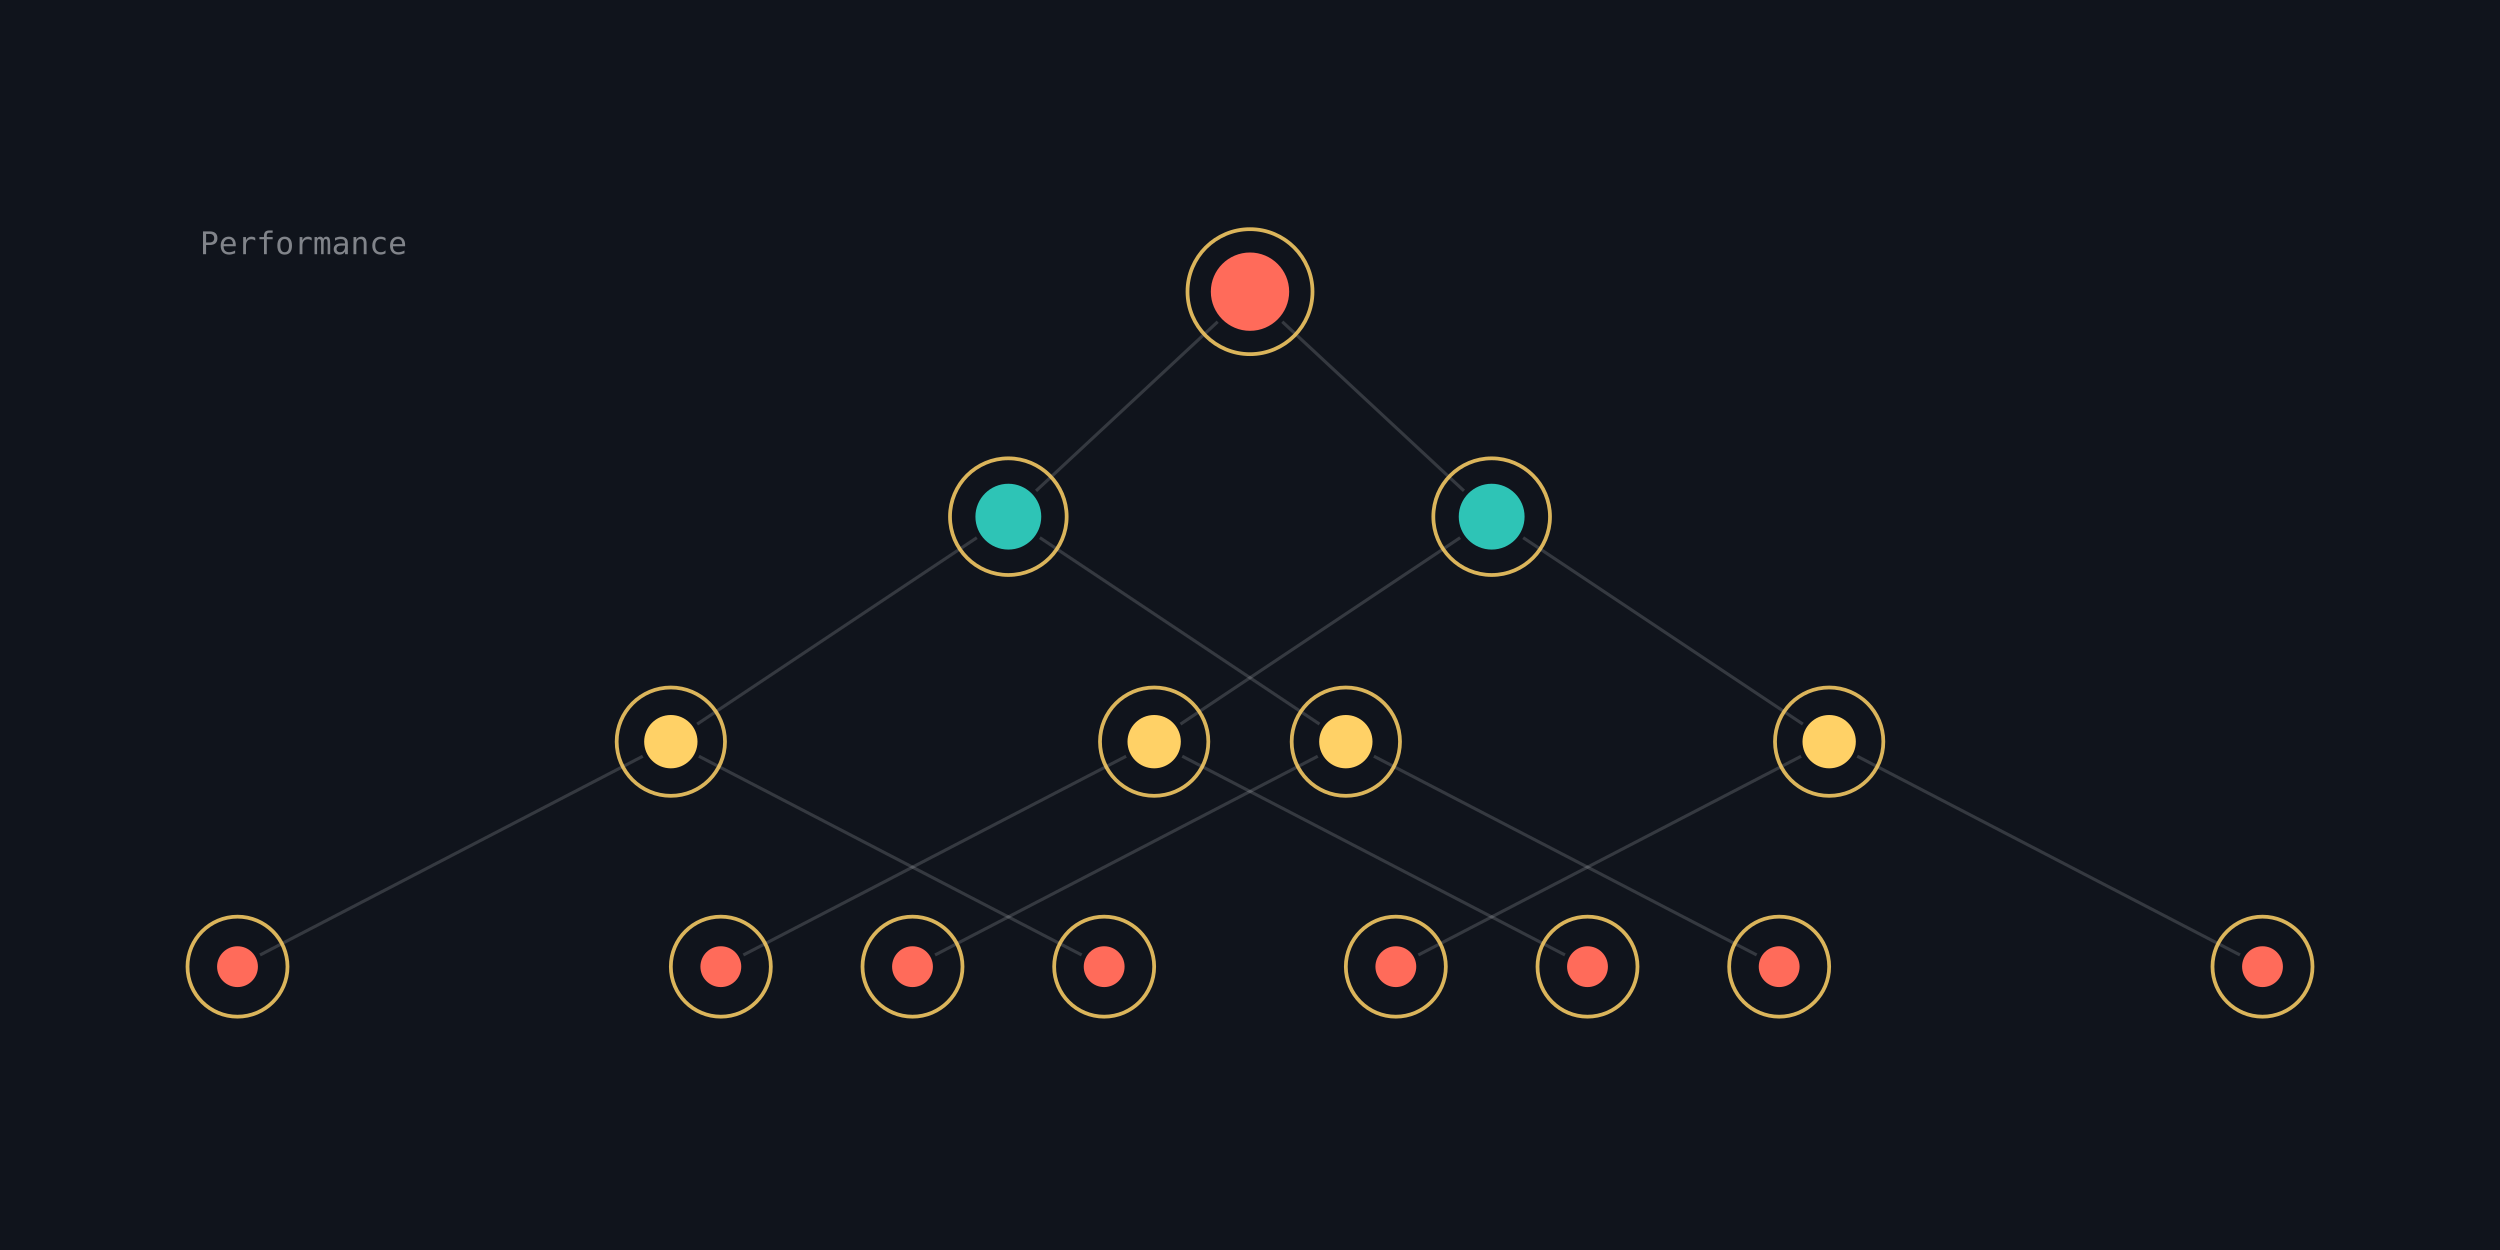
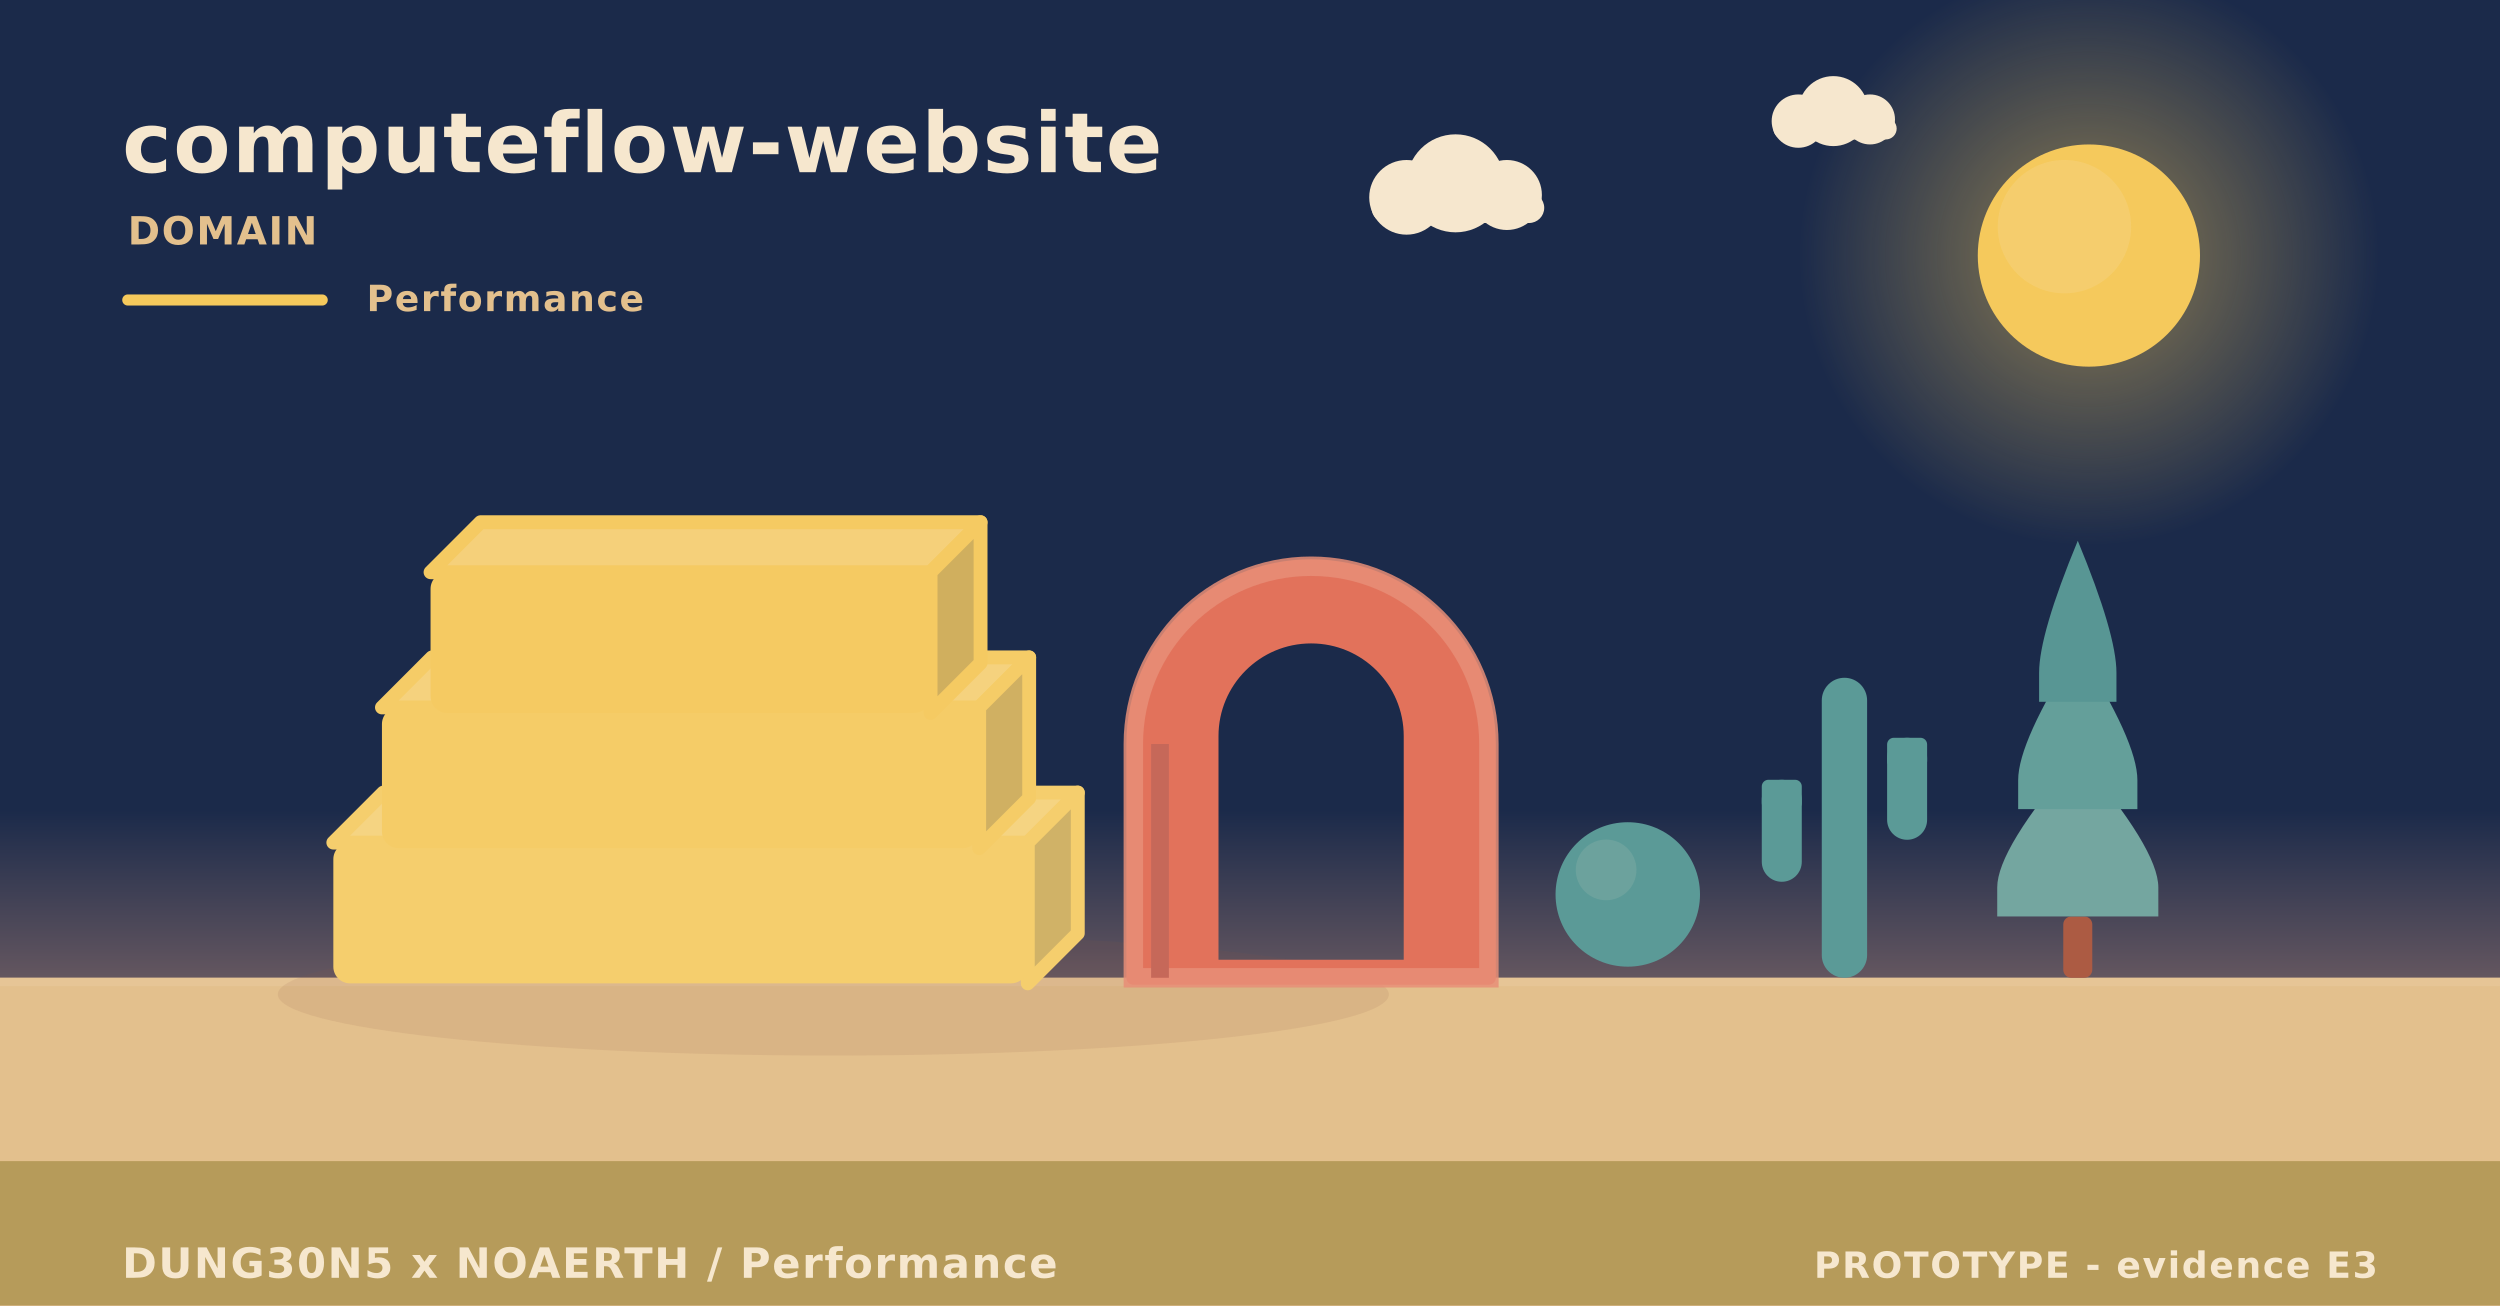
- <svg xmlns="http://www.w3.org/2000/svg" viewBox="0 0 1200 600" width="1200" height="600" role="img" aria-label="computeflow-website domain model">
-   <rect width="1200" height="600" fill="#10141c" />
-   <defs>
-     <linearGradient id="gd" x1="0" y1="0" x2="1" y2="1">
-       <stop offset="0%" stop-color="#ff6b5a" />
-       <stop offset="100%" stop-color="#2ec4b6" />
-     </linearGradient>
-   </defs>
-   <line x1="600.00" y1="140.00" x2="716.00" y2="248.00" stroke="rgba(242,245,249,0.300)" stroke-width="1.50" opacity="0.55" />
-   <line x1="600.00" y1="140.00" x2="484.00" y2="248.00" stroke="rgba(242,245,249,0.300)" stroke-width="1.50" opacity="0.55" />
-   <line x1="716.00" y1="248.00" x2="878.00" y2="356.00" stroke="rgba(242,245,249,0.300)" stroke-width="1.50" opacity="0.55" />
-   <line x1="716.00" y1="248.00" x2="554.00" y2="356.00" stroke="rgba(242,245,249,0.300)" stroke-width="1.50" opacity="0.55" />
-   <line x1="484.00" y1="248.00" x2="646.00" y2="356.00" stroke="rgba(242,245,249,0.300)" stroke-width="1.50" opacity="0.55" />
-   <line x1="484.00" y1="248.00" x2="322.00" y2="356.00" stroke="rgba(242,245,249,0.300)" stroke-width="1.50" opacity="0.55" />
-   <line x1="878.00" y1="356.00" x2="1086.00" y2="464.00" stroke="rgba(242,245,249,0.300)" stroke-width="1.50" opacity="0.55" />
-   <line x1="878.00" y1="356.00" x2="670.00" y2="464.00" stroke="rgba(242,245,249,0.300)" stroke-width="1.50" opacity="0.55" />
-   <line x1="554.00" y1="356.00" x2="762.00" y2="464.00" stroke="rgba(242,245,249,0.300)" stroke-width="1.50" opacity="0.55" />
-   <line x1="554.00" y1="356.00" x2="346.00" y2="464.00" stroke="rgba(242,245,249,0.300)" stroke-width="1.50" opacity="0.55" />
-   <line x1="646.00" y1="356.00" x2="854.00" y2="464.00" stroke="rgba(242,245,249,0.300)" stroke-width="1.50" opacity="0.55" />
-   <line x1="646.00" y1="356.00" x2="438.00" y2="464.00" stroke="rgba(242,245,249,0.300)" stroke-width="1.50" opacity="0.55" />
-   <line x1="322.00" y1="356.00" x2="530.00" y2="464.00" stroke="rgba(242,245,249,0.300)" stroke-width="1.50" opacity="0.55" />
-   <line x1="322.00" y1="356.00" x2="114.00" y2="464.00" stroke="rgba(242,245,249,0.300)" stroke-width="1.50" opacity="0.55" />
-   <circle cx="600.00" cy="140.00" r="20.00" fill="#ff6b5a" opacity="1.00" stroke="#10141c" stroke-width="2.40" />
+ <svg xmlns="http://www.w3.org/2000/svg" width="900" height="470" viewBox="0 0 900 470" role="img" aria-label="computeflow-website - the problem it addresses">
+   <linearGradient id="skym" x1="0" y1="0" x2="0" y2="1">
+     <stop offset="0" stop-color="#1b2a4a" />
+     <stop offset="0.62" stop-color="#1b2a4a" />
+     <stop offset="1" stop-color="#f3ad8a" />
+   </linearGradient>
+   <rect width="900" height="470" fill="url(#skym)" />
+   <radialGradient id="sunm">
+     <stop offset="0.35" stop-color="#f5c95c" stop-opacity="0.34" />
+     <stop offset="1" stop-color="#f5c95c" stop-opacity="0" />
+   </radialGradient>
+   <circle cx="752" cy="92" r="104" fill="url(#sunm)" />
+   <circle cx="752" cy="92" r="40" fill="#f5c95c" />
+   <circle cx="743.2" cy="81.6" r="24" fill="#f5d27e" opacity="0.5" />
  <g>
-     <circle cx="600.00" cy="140.00" r="30.00" fill="none" stroke="#ffd166" stroke-width="1.80" opacity="0.85" />
-     <animate attributeName="opacity" values="0.25;1.0;0.25" dur="9.812s" begin="0.0s" repeatCount="indefinite" />
+     <circle cx="524" cy="66" r="17.64" fill="#f6e7ce" />
+     <circle cx="506.36" cy="71.04" r="13.44" fill="#f6e7ce" />
+     <circle cx="542.48" cy="70.2" r="12.6" fill="#f6e7ce" />
+     <rect x="493.76" y="69.36" width="62.16" height="10.92" rx="5.46" fill="#f6e7ce" />
+     <animateTransform attributeName="transform" type="translate" values="0 0;24 0;0 0" dur="36s" begin="0s" repeatCount="indefinite" />
  </g>
-   <circle cx="716.00" cy="248.00" r="17.00" fill="#2ec4b6" opacity="1.00" stroke="#10141c" stroke-width="2.40" />
  <g>
-     <circle cx="716.00" cy="248.00" r="28.00" fill="none" stroke="#ffd166" stroke-width="1.80" opacity="0.85" />
-     <animate attributeName="opacity" values="0.25;1.0;0.25" dur="9.812s" begin="0.5s" repeatCount="indefinite" />
+     <circle cx="660" cy="40" r="12.6" fill="#f6e7ce" />
+     <circle cx="647.4" cy="43.6" r="9.6" fill="#f6e7ce" />
+     <circle cx="673.2" cy="43" r="9" fill="#f6e7ce" />
+     <rect x="638.4" y="42.4" width="44.4" height="7.8" rx="3.9" fill="#f6e7ce" />
+     <animateTransform attributeName="transform" type="translate" values="0 0;-18 0;0 0" dur="46s" begin="3s" repeatCount="indefinite" />
  </g>
-   <circle cx="484.00" cy="248.00" r="17.00" fill="#2ec4b6" opacity="1.00" stroke="#10141c" stroke-width="2.40" />
-   <g>
-     <circle cx="484.00" cy="248.00" r="28.00" fill="none" stroke="#ffd166" stroke-width="1.80" opacity="0.85" />
-     <animate attributeName="opacity" values="0.25;1.0;0.25" dur="9.812s" begin="0.62s" repeatCount="indefinite" />
-   </g>
-   <circle cx="878.00" cy="356.00" r="14.00" fill="#ffd166" opacity="1.00" stroke="#10141c" stroke-width="2.40" />
-   <g>
-     <circle cx="878.00" cy="356.00" r="26.00" fill="none" stroke="#ffd166" stroke-width="1.80" opacity="0.85" />
-     <animate attributeName="opacity" values="0.25;1.0;0.25" dur="9.812s" begin="1.0s" repeatCount="indefinite" />
-   </g>
-   <circle cx="554.00" cy="356.00" r="14.00" fill="#ffd166" opacity="1.00" stroke="#10141c" stroke-width="2.40" />
-   <g>
-     <circle cx="554.00" cy="356.00" r="26.00" fill="none" stroke="#ffd166" stroke-width="1.80" opacity="0.85" />
-     <animate attributeName="opacity" values="0.25;1.0;0.25" dur="9.812s" begin="1.12s" repeatCount="indefinite" />
-   </g>
-   <circle cx="646.00" cy="356.00" r="14.00" fill="#ffd166" opacity="1.00" stroke="#10141c" stroke-width="2.40" />
-   <g>
-     <circle cx="646.00" cy="356.00" r="26.00" fill="none" stroke="#ffd166" stroke-width="1.80" opacity="0.85" />
-     <animate attributeName="opacity" values="0.25;1.0;0.25" dur="9.812s" begin="1.24s" repeatCount="indefinite" />
-   </g>
-   <circle cx="322.00" cy="356.00" r="14.00" fill="#ffd166" opacity="1.00" stroke="#10141c" stroke-width="2.40" />
-   <g>
-     <circle cx="322.00" cy="356.00" r="26.00" fill="none" stroke="#ffd166" stroke-width="1.80" opacity="0.85" />
-     <animate attributeName="opacity" values="0.25;1.0;0.25" dur="9.812s" begin="1.36s" repeatCount="indefinite" />
-   </g>
-   <circle cx="1086.00" cy="464.00" r="11.00" fill="#ff6b5a" opacity="1.00" stroke="#10141c" stroke-width="2.40" />
-   <g>
-     <circle cx="1086.00" cy="464.00" r="24.00" fill="none" stroke="#ffd166" stroke-width="1.80" opacity="0.85" />
-     <animate attributeName="opacity" values="0.25;1.0;0.25" dur="9.812s" begin="1.5s" repeatCount="indefinite" />
-   </g>
-   <circle cx="670.00" cy="464.00" r="11.00" fill="#ff6b5a" opacity="1.00" stroke="#10141c" stroke-width="2.40" />
-   <g>
-     <circle cx="670.00" cy="464.00" r="24.00" fill="none" stroke="#ffd166" stroke-width="1.80" opacity="0.85" />
-     <animate attributeName="opacity" values="0.25;1.0;0.25" dur="9.812s" begin="1.62s" repeatCount="indefinite" />
-   </g>
-   <circle cx="762.00" cy="464.00" r="11.00" fill="#ff6b5a" opacity="1.00" stroke="#10141c" stroke-width="2.40" />
-   <g>
-     <circle cx="762.00" cy="464.00" r="24.00" fill="none" stroke="#ffd166" stroke-width="1.80" opacity="0.85" />
-     <animate attributeName="opacity" values="0.25;1.0;0.25" dur="9.812s" begin="1.74s" repeatCount="indefinite" />
-   </g>
-   <circle cx="346.00" cy="464.00" r="11.00" fill="#ff6b5a" opacity="1.00" stroke="#10141c" stroke-width="2.40" />
-   <g>
-     <circle cx="346.00" cy="464.00" r="24.00" fill="none" stroke="#ffd166" stroke-width="1.80" opacity="0.85" />
-     <animate attributeName="opacity" values="0.25;1.0;0.25" dur="9.812s" begin="1.86s" repeatCount="indefinite" />
-   </g>
-   <circle cx="854.00" cy="464.00" r="11.00" fill="#ff6b5a" opacity="1.00" stroke="#10141c" stroke-width="2.40" />
-   <g>
-     <circle cx="854.00" cy="464.00" r="24.00" fill="none" stroke="#ffd166" stroke-width="1.80" opacity="0.85" />
-     <animate attributeName="opacity" values="0.25;1.0;0.25" dur="9.812s" begin="1.98s" repeatCount="indefinite" />
-   </g>
-   <circle cx="438.00" cy="464.00" r="11.00" fill="#ff6b5a" opacity="1.00" stroke="#10141c" stroke-width="2.40" />
-   <g>
-     <circle cx="438.00" cy="464.00" r="24.00" fill="none" stroke="#ffd166" stroke-width="1.80" opacity="0.85" />
-     <animate attributeName="opacity" values="0.25;1.0;0.25" dur="9.812s" begin="2.1s" repeatCount="indefinite" />
-   </g>
-   <circle cx="530.00" cy="464.00" r="11.00" fill="#ff6b5a" opacity="1.00" stroke="#10141c" stroke-width="2.40" />
-   <g>
-     <circle cx="530.00" cy="464.00" r="24.00" fill="none" stroke="#ffd166" stroke-width="1.80" opacity="0.85" />
-     <animate attributeName="opacity" values="0.25;1.0;0.25" dur="9.812s" begin="2.22s" repeatCount="indefinite" />
-   </g>
-   <circle cx="114.00" cy="464.00" r="11.00" fill="#ff6b5a" opacity="1.00" stroke="#10141c" stroke-width="2.40" />
-   <g>
-     <circle cx="114.00" cy="464.00" r="24.00" fill="none" stroke="#ffd166" stroke-width="1.80" opacity="0.85" />
-     <animate attributeName="opacity" values="0.25;1.0;0.25" dur="9.812s" begin="2.34s" repeatCount="indefinite" />
-   </g>
-   <text x="96" y="122" font-family="ui-monospace,Menlo,monospace" font-size="15" fill="rgba(242,245,249,0.500)">Performance</text>
+   <rect x="0" y="352" width="900" height="118" fill="#e3c08d" />
+   <rect x="0" y="352" width="900" height="3" fill="#e6c596" />
+   <text x="44" y="62" font-family="Verdana,DejaVu Sans,sans-serif" font-size="30" font-weight="700" letter-spacing="0.6" fill="#f6e7ce" text-anchor="start">computeflow-website</text>
+   <text x="46" y="88" font-family="Verdana,DejaVu Sans,sans-serif" font-size="14" font-weight="700" letter-spacing="0.6" fill="#e3c08d" text-anchor="start">DOMAIN</text>
+   <rect x="44" y="106" width="74" height="4" rx="2" fill="#f5c95c" />
+   <text x="132" y="112" font-family="Verdana,DejaVu Sans,sans-serif" font-size="13" font-weight="700" letter-spacing="0.6" fill="#e3c08d" text-anchor="start">Performance</text>
+   <ellipse cx="300" cy="358" rx="200" ry="22" fill="rgba(138,90,68,0.11)" />
+   <path d="M120,303.33 L370,303.33 L388,285.33 L138,285.33 Z" fill="#f5d482" stroke="#f5ce6d" stroke-width="5" stroke-linejoin="round" />
+   <path d="M370,303.33 L388,285.33 L388,336 L370,354 Z" fill="#d0b267" stroke="#f5ce6d" stroke-width="5" stroke-linejoin="round" />
+   <rect x="120" y="303.33" width="250" height="50.67" rx="6" fill="#f5ce6d" />
+   <path d="M137.5,254.67 L352.5,254.67 L370.5,236.67 L155.5,236.67 Z" fill="#f5d27e" stroke="#f5cc67" stroke-width="5" stroke-linejoin="round" />
+   <path d="M352.5,254.67 L370.5,236.67 L370.5,287.33 L352.5,305.33 Z" fill="#d0b062" stroke="#f5cc67" stroke-width="5" stroke-linejoin="round" />
+   <rect x="137.5" y="254.67" width="215" height="50.67" rx="6" fill="#f5cc67" />
+   <path d="M155,206 L335,206 L353,188 L173,188 Z" fill="#f5d07a" stroke="#f5ca62" stroke-width="5" stroke-linejoin="round" />
+   <path d="M335,206 L353,188 L353,238.67 L335,256.67 Z" fill="#d0af5e" stroke="#f5ca62" stroke-width="5" stroke-linejoin="round" />
+   <rect x="155" y="206" width="180" height="50.67" rx="6" fill="#f5ca62" />
+   <path d="M408,352 L408,267.84 A64,64 0 0 1 536,267.84 L536,352 Z M436.16,348 L436.16,264.97 A35.84,35.84 0 0 1 507.84,264.97 L507.84,348 Z" fill="#e2725b" fill-rule="evenodd" stroke="#e2725b" stroke-width="5" stroke-linejoin="round" />
+   <path d="M408,352 L408,267.84 A64,64 0 0 1 536,267.84 L536,352 Z" fill="none" stroke="#e78e77" stroke-width="7" stroke-linecap="round" opacity="0.85" />
+   <rect x="414.4" y="267.84" width="6.4" height="84.16" fill="#c66859" />
+   <circle cx="586" cy="322" r="26" fill="#5b9a97" />
+   <circle cx="578.2" cy="313.16" r="10.92" fill="#7aa9a2" opacity="0.55" />
+   <rect x="655.84" y="244" width="16.32" height="108" rx="8.16" fill="#5b9a97" />
+   <rect x="634.24" y="280.72" width="14.4" height="36.72" rx="7.2" fill="#5b9a97" />
+   <rect x="634.24" y="280.72" width="14.4" height="10.8" rx="2.4" fill="#5b9a97" />
+   <rect x="679.36" y="265.6" width="14.4" height="36.72" rx="7.2" fill="#5b9a97" />
+   <rect x="679.36" y="265.6" width="14.4" height="10.8" rx="2.4" fill="#5b9a97" />
+   <rect x="742.78" y="329.92" width="10.44" height="22.08" rx="2.9" fill="#ac5b43" />
+   <path d="M748,271.96 Q719,305.58 719,319.49 Q719,329.92 719,329.92 L777,329.92 Q777,329.92 777,319.49 Q777,305.58 748,271.96 Z" fill="#74a6a0" />
+   <path d="M748,233.32 Q726.54,266.94 726.54,280.85 Q726.54,291.28 726.54,291.28 L769.46,291.28 Q769.46,291.28 769.46,280.85 Q769.46,266.94 748,233.32 Z" fill="#649f9a" />
+   <path d="M748,194.68 Q734.08,228.3 734.08,242.21 Q734.08,252.64 734.08,252.64 L761.92,252.64 Q761.92,252.64 761.92,242.21 Q761.92,228.3 748,194.68 Z" fill="#589694" />
+   <rect x="0" y="418" width="900" height="52" rx="0" fill="#b49957" opacity="0.94" />
+   <text x="44" y="460" font-family="Verdana,DejaVu Sans,sans-serif" font-size="15" font-weight="700" letter-spacing="0.6" fill="#f6e7ce" text-anchor="start">DUNG30N5 x NOAERTH  /  Performance</text>
+   <text x="856" y="460" font-family="Verdana,DejaVu Sans,sans-serif" font-size="13" font-weight="700" letter-spacing="0.6" fill="#f6e7ce" text-anchor="end">PROTOTYPE  -  evidence E3</text>
</svg>
